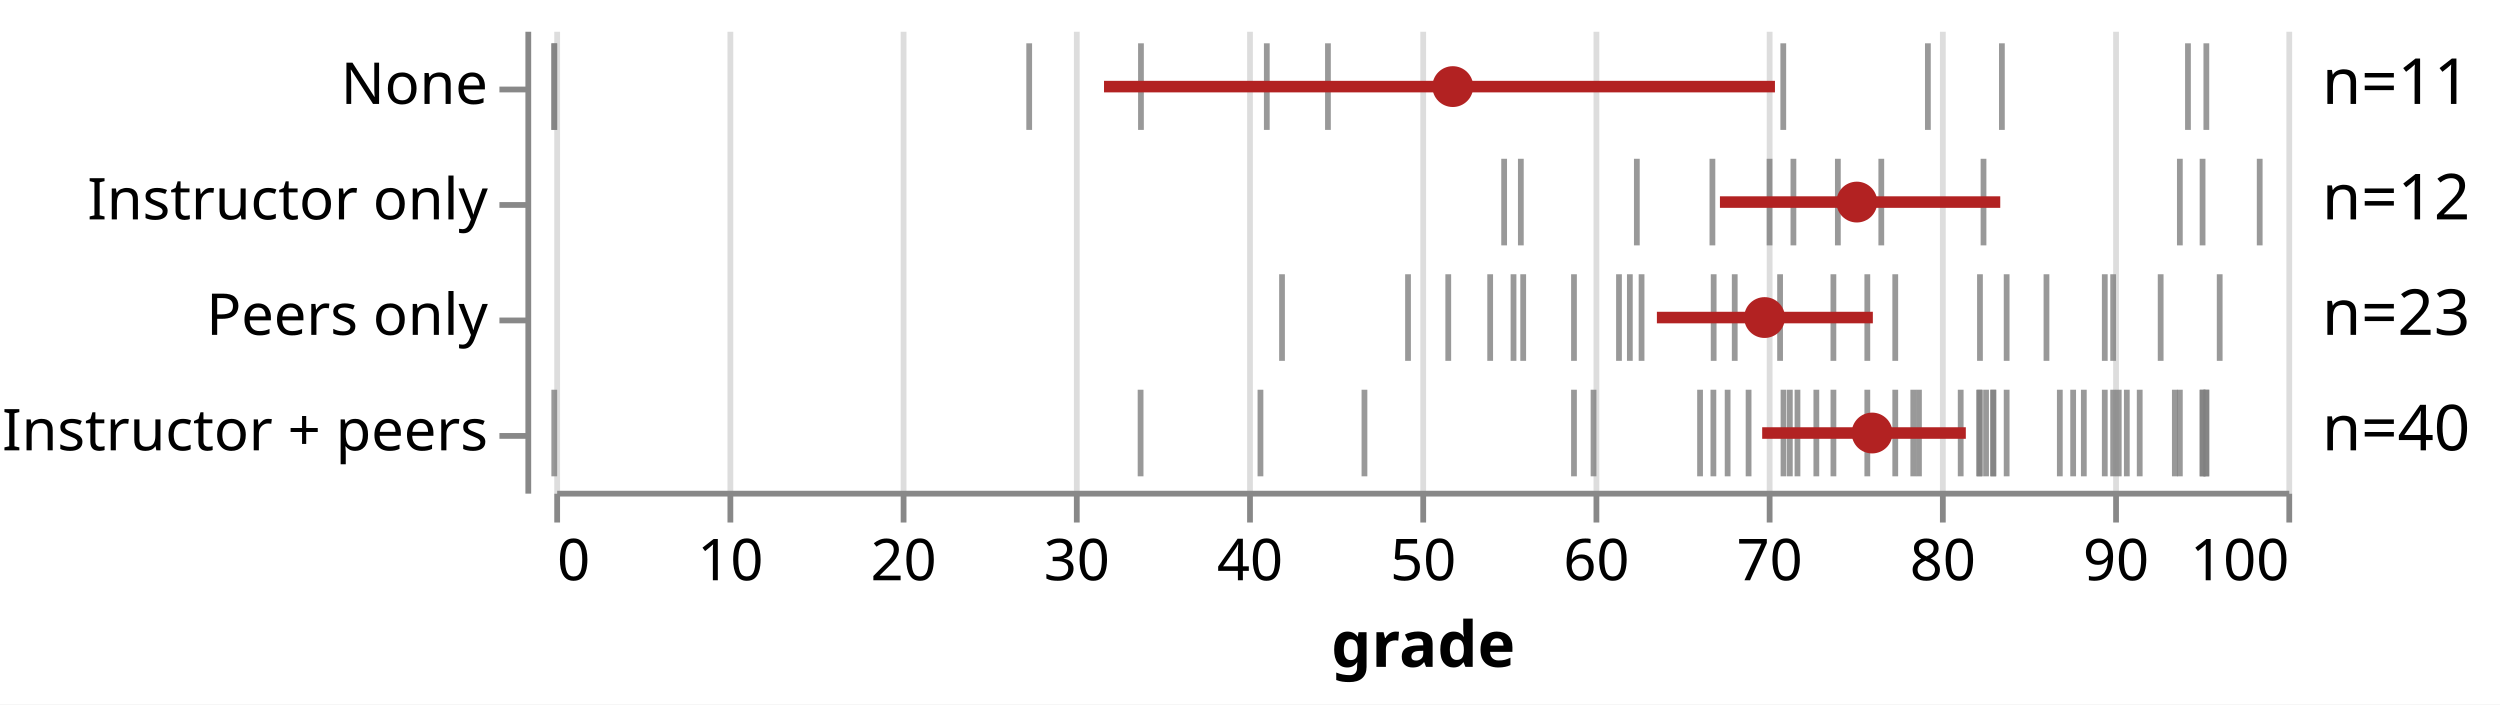
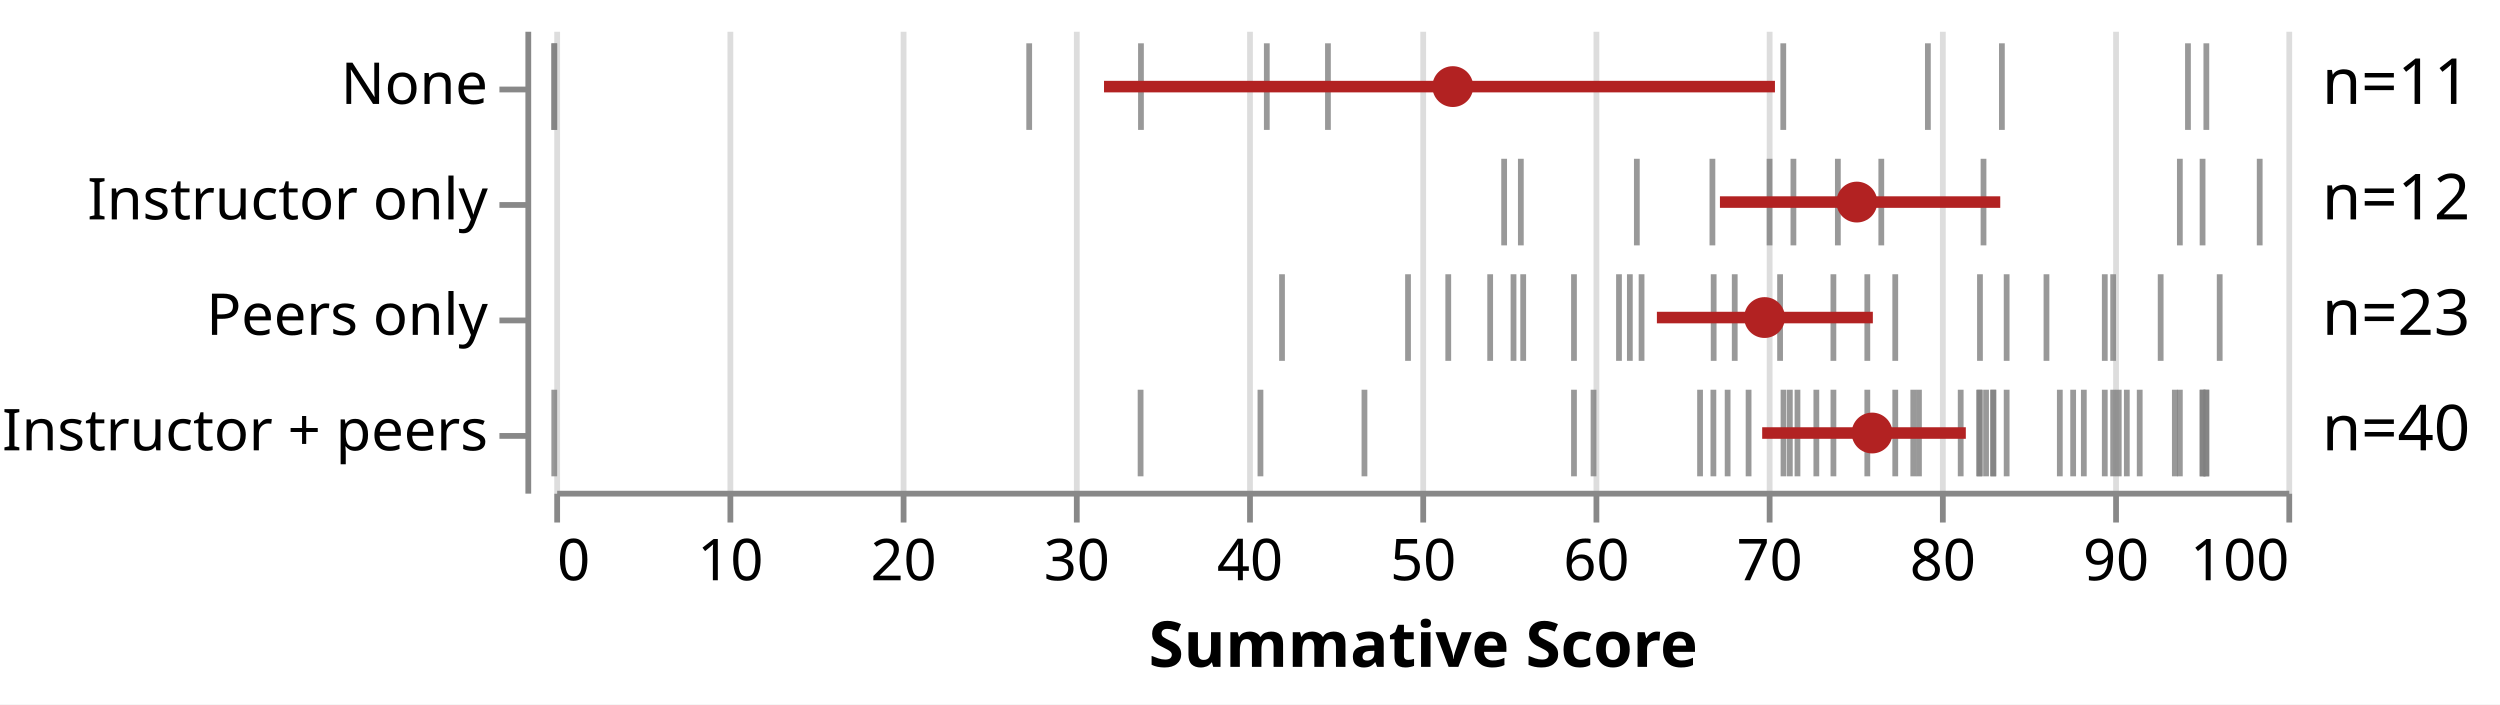
<svg xmlns="http://www.w3.org/2000/svg" id="group-grades" version="1.1" class="marks" width="433" height="122" viewBox="0 0 433 122">
  <rect width="433" height="122" fill="white" />
  <g fill="none" stroke-miterlimit="10" transform="translate(96,5)">
    <g class="mark-group role-frame root" role="graphics-object" aria-roledescription="group mark container">
      <g transform="translate(0,0)">
        <path class="background" aria-hidden="true" d="M0,0h0v0h0Z" />
        <g>
          <g class="mark-group role-scope concat_0_group" role="graphics-object" aria-roledescription="group mark container">
            <g transform="translate(0,0)">
              <path class="background" aria-hidden="true" d="M0,0h300v80h-300Z" />
              <g>
                <g class="mark-group role-axis" aria-hidden="true">
                  <g transform="translate(0.5,80.5)">
                    <path class="background" aria-hidden="true" d="M0,0h0v0h0Z" pointer-events="none" />
                    <g>
                      <g class="mark-rule role-axis-grid" pointer-events="none">
                        <line transform="translate(0,0)" x2="0" y2="-80" stroke="#ddd" stroke-width="1" opacity="1" />
                        <line transform="translate(30,0)" x2="0" y2="-80" stroke="#ddd" stroke-width="1" opacity="1" />
                        <line transform="translate(60,0)" x2="0" y2="-80" stroke="#ddd" stroke-width="1" opacity="1" />
                        <line transform="translate(90,0)" x2="0" y2="-80" stroke="#ddd" stroke-width="1" opacity="1" />
                        <line transform="translate(120,0)" x2="0" y2="-80" stroke="#ddd" stroke-width="1" opacity="1" />
                        <line transform="translate(150,0)" x2="0" y2="-80" stroke="#ddd" stroke-width="1" opacity="1" />
                        <line transform="translate(180,0)" x2="0" y2="-80" stroke="#ddd" stroke-width="1" opacity="1" />
                        <line transform="translate(210,0)" x2="0" y2="-80" stroke="#ddd" stroke-width="1" opacity="1" />
                        <line transform="translate(240,0)" x2="0" y2="-80" stroke="#ddd" stroke-width="1" opacity="1" />
                        <line transform="translate(270,0)" x2="0" y2="-80" stroke="#ddd" stroke-width="1" opacity="1" />
                        <line transform="translate(300,0)" x2="0" y2="-80" stroke="#ddd" stroke-width="1" opacity="1" />
                      </g>
                    </g>
                    <path class="foreground" aria-hidden="true" d="" pointer-events="none" display="none" />
                  </g>
                </g>
-                 <g class="mark-group role-axis" role="graphics-symbol" aria-roledescription="axis" aria-label="X-axis titled 'grade' for a linear scale with values from 0 to 100">
+                 <g class="mark-group role-axis" role="graphics-symbol" aria-roledescription="axis" aria-label="X-axis titled 'Summative Score' for a linear scale with values from 0 to 100">
                  <g transform="translate(0.5,80.5)">
                    <path class="background" aria-hidden="true" d="M0,0h0v0h0Z" pointer-events="none" />
                    <g>
                      <g class="mark-rule role-axis-tick" pointer-events="none">
                        <line transform="translate(0,0)" x2="0" y2="5" stroke="#888" stroke-width="1" opacity="1" />
                        <line transform="translate(30,0)" x2="0" y2="5" stroke="#888" stroke-width="1" opacity="1" />
                        <line transform="translate(60,0)" x2="0" y2="5" stroke="#888" stroke-width="1" opacity="1" />
                        <line transform="translate(90,0)" x2="0" y2="5" stroke="#888" stroke-width="1" opacity="1" />
                        <line transform="translate(120,0)" x2="0" y2="5" stroke="#888" stroke-width="1" opacity="1" />
                        <line transform="translate(150,0)" x2="0" y2="5" stroke="#888" stroke-width="1" opacity="1" />
                        <line transform="translate(180,0)" x2="0" y2="5" stroke="#888" stroke-width="1" opacity="1" />
                        <line transform="translate(210,0)" x2="0" y2="5" stroke="#888" stroke-width="1" opacity="1" />
                        <line transform="translate(240,0)" x2="0" y2="5" stroke="#888" stroke-width="1" opacity="1" />
                        <line transform="translate(270,0)" x2="0" y2="5" stroke="#888" stroke-width="1" opacity="1" />
                        <line transform="translate(300,0)" x2="0" y2="5" stroke="#888" stroke-width="1" opacity="1" />
                      </g>
                      <g class="mark-text role-axis-label" pointer-events="none">
                        <text text-anchor="start" transform="translate(0,15)" font-family="sans-serif" font-size="10px" fill="#000" opacity="1">0</text>
                        <text text-anchor="middle" transform="translate(30,15)" font-family="sans-serif" font-size="10px" fill="#000" opacity="1">10</text>
                        <text text-anchor="middle" transform="translate(60,15)" font-family="sans-serif" font-size="10px" fill="#000" opacity="1">20</text>
                        <text text-anchor="middle" transform="translate(90,15)" font-family="sans-serif" font-size="10px" fill="#000" opacity="1">30</text>
                        <text text-anchor="middle" transform="translate(120,15)" font-family="sans-serif" font-size="10px" fill="#000" opacity="1">40</text>
                        <text text-anchor="middle" transform="translate(150,15)" font-family="sans-serif" font-size="10px" fill="#000" opacity="1">50</text>
                        <text text-anchor="middle" transform="translate(180,15)" font-family="sans-serif" font-size="10px" fill="#000" opacity="1">60</text>
                        <text text-anchor="middle" transform="translate(210,15)" font-family="sans-serif" font-size="10px" fill="#000" opacity="1">70</text>
                        <text text-anchor="middle" transform="translate(240,15)" font-family="sans-serif" font-size="10px" fill="#000" opacity="1">80</text>
                        <text text-anchor="middle" transform="translate(270,15)" font-family="sans-serif" font-size="10px" fill="#000" opacity="1">90</text>
                        <text text-anchor="end" transform="translate(300,15)" font-family="sans-serif" font-size="10px" fill="#000" opacity="1">100</text>
                      </g>
                      <g class="mark-rule role-axis-domain" pointer-events="none">
                        <line transform="translate(0,0)" x2="300" y2="0" stroke="#888" stroke-width="1" opacity="1" />
                      </g>
                      <g class="mark-text role-axis-title" pointer-events="none">
-                         <text text-anchor="middle" transform="translate(150,30)" font-family="sans-serif" font-size="11px" font-weight="bold" fill="#000" opacity="1">grade</text>
+                         <text text-anchor="middle" transform="translate(150,30)" font-family="sans-serif" font-size="11px" font-weight="bold" fill="#000" opacity="1">Summative Score</text>
                      </g>
                    </g>
                    <path class="foreground" aria-hidden="true" d="" pointer-events="none" display="none" />
                  </g>
                </g>
                <g class="mark-group role-axis" role="graphics-symbol" aria-roledescription="axis" aria-label="Y-axis for a discrete scale with 4 values: None, Instructor only, Peers only, Instructor + peers">
                  <g transform="translate(-4.5,0.5)">
                    <path class="background" aria-hidden="true" d="M0,0h0v0h0Z" pointer-events="none" />
                    <g>
                      <g class="mark-rule role-axis-tick" pointer-events="none">
                        <line transform="translate(0,10)" x2="-5" y2="0" stroke="#888" stroke-width="1" opacity="1" />
                        <line transform="translate(0,30)" x2="-5" y2="0" stroke="#888" stroke-width="1" opacity="1" />
                        <line transform="translate(0,50)" x2="-5" y2="0" stroke="#888" stroke-width="1" opacity="1" />
                        <line transform="translate(0,70)" x2="-5" y2="0" stroke="#888" stroke-width="1" opacity="1" />
                      </g>
                      <g class="mark-text role-axis-label" pointer-events="none">
                        <text text-anchor="end" transform="translate(-7,12.5)" font-family="sans-serif" font-size="10px" fill="#000" opacity="1">None</text>
                        <text text-anchor="end" transform="translate(-7,32.5)" font-family="sans-serif" font-size="10px" fill="#000" opacity="1">Instructor only</text>
                        <text text-anchor="end" transform="translate(-7,52.5)" font-family="sans-serif" font-size="10px" fill="#000" opacity="1">Peers only</text>
                        <text text-anchor="end" transform="translate(-7,72.5)" font-family="sans-serif" font-size="10px" fill="#000" opacity="1">Instructor + peers</text>
                      </g>
                      <g class="mark-rule role-axis-domain" pointer-events="none">
                        <line transform="translate(0,0)" x2="0" y2="80" stroke="#888" stroke-width="1" opacity="1" />
                      </g>
                    </g>
                    <path class="foreground" aria-hidden="true" d="" pointer-events="none" display="none" />
                  </g>
                </g>
                <g class="mark-rect role-mark concat_0_layer_0_marks" role="graphics-object" aria-roledescription="rect mark container">
                  <path aria-label="grade: 95.38; group: None" role="graphics-symbol" aria-roledescription="tick" d="M285.64,2.5h1v15h-1Z" fill="grey" opacity="0.8" />
                  <path aria-label="grade: 86.92; group: Instructor + peers" role="graphics-symbol" aria-roledescription="tick" d="M260.26,62.5h1v15h-1Z" fill="grey" opacity="0.8" />
                  <path aria-label="grade: 90; group: Instructor + peers" role="graphics-symbol" aria-roledescription="tick" d="M269.5,62.5h1v15h-1Z" fill="grey" opacity="0.8" />
                  <path aria-label="grade: 49.29; group: Peers only" role="graphics-symbol" aria-roledescription="tick" d="M147.37,42.5h1v15h-1Z" fill="grey" opacity="0.8" />
                  <path aria-label="grade: 90; group: Peers only" role="graphics-symbol" aria-roledescription="tick" d="M269.5,42.5h1v15h-1Z" fill="grey" opacity="0.8" />
                  <path aria-label="grade: 33.85; group: Instructor + peers" role="graphics-symbol" aria-roledescription="tick" d="M101.05,62.5h1v15h-1Z" fill="grey" opacity="0.8" />
                  <path aria-label="grade: 87.69; group: Instructor + peers" role="graphics-symbol" aria-roledescription="tick" d="M262.57,62.5h1v15h-1Z" fill="grey" opacity="0.8" />
                  <path aria-label="grade: 0; group: None" role="graphics-symbol" aria-roledescription="tick" d="M-0.5,2.5h1v15h-1Z" fill="grey" opacity="0.8" />
                  <path aria-label="grade: 55.38; group: Peers only" role="graphics-symbol" aria-roledescription="tick" d="M165.64,42.5h1v15h-1Z" fill="grey" opacity="0.8" />
                  <path aria-label="grade: 82.31; group: Peers only" role="graphics-symbol" aria-roledescription="tick" d="M246.43,42.5h1v15h-1Z" fill="grey" opacity="0.8" />
                  <path aria-label="grade: 66.92; group: Instructor + peers" role="graphics-symbol" aria-roledescription="tick" d="M200.26,62.5h1v15h-1Z" fill="grey" opacity="0.8" />
                  <path aria-label="grade: 73.85; group: Instructor + peers" role="graphics-symbol" aria-roledescription="tick" d="M221.05,62.5h1v15h-1Z" fill="grey" opacity="0.8" />
                  <path aria-label="grade: 66.15; group: Instructor + peers" role="graphics-symbol" aria-roledescription="tick" d="M197.95,62.5h1v15h-1Z" fill="grey" opacity="0.8" />
                  <path aria-label="grade: 93.85; group: Instructor only" role="graphics-symbol" aria-roledescription="tick" d="M281.05,22.5h1v15h-1Z" fill="grey" opacity="0.8" />
                  <path aria-label="grade: 98.46; group: Instructor only" role="graphics-symbol" aria-roledescription="tick" d="M294.88,22.5h1v15h-1Z" fill="grey" opacity="0.8" />
                  <path aria-label="grade: 83.85; group: Instructor + peers" role="graphics-symbol" aria-roledescription="tick" d="M251.05,62.5h1v15h-1Z" fill="grey" opacity="0.8" />
                  <path aria-label="grade: 71.54; group: Instructor only" role="graphics-symbol" aria-roledescription="tick" d="M214.12,22.5h1v15h-1Z" fill="grey" opacity="0.8" />
                  <path aria-label="grade: 96.15; group: Peers only" role="graphics-symbol" aria-roledescription="tick" d="M287.95,42.5h1v15h-1Z" fill="grey" opacity="0.8" />
                  <path aria-label="grade: 82.31; group: Instructor + peers" role="graphics-symbol" aria-roledescription="tick" d="M246.43,62.5h1v15h-1Z" fill="grey" opacity="0.8" />
                  <path aria-label="grade: 95.38; group: Instructor + peers" role="graphics-symbol" aria-roledescription="tick" d="M285.64,62.5h1v15h-1Z" fill="grey" opacity="0.8" />
                  <path aria-label="grade: 86.15; group: Peers only" role="graphics-symbol" aria-roledescription="tick" d="M257.95,42.5h1v15h-1Z" fill="grey" opacity="0.8" />
                  <path aria-label="grade: 95.38; group: Instructor + peers" role="graphics-symbol" aria-roledescription="tick" d="M285.64,62.5h1v15h-1Z" fill="grey" opacity="0.8" />
                  <path aria-label="grade: 93.85; group: Instructor + peers" role="graphics-symbol" aria-roledescription="tick" d="M281.05,62.5h1v15h-1Z" fill="grey" opacity="0.8" />
                  <path aria-label="grade: 83.85; group: Peers only" role="graphics-symbol" aria-roledescription="tick" d="M251.05,42.5h1v15h-1Z" fill="grey" opacity="0.8" />
                  <path aria-label="grade: 78.46; group: Instructor + peers" role="graphics-symbol" aria-roledescription="tick" d="M234.88,62.5h1v15h-1Z" fill="grey" opacity="0.8" />
                  <path aria-label="grade: 40.77; group: Instructor + peers" role="graphics-symbol" aria-roledescription="tick" d="M121.81,62.5h1v15h-1Z" fill="grey" opacity="0.8" />
                  <path aria-label="grade: 60; group: Instructor + peers" role="graphics-symbol" aria-roledescription="tick" d="M179.5,62.5h1v15h-1Z" fill="grey" opacity="0.8" />
                  <path aria-label="grade: 70.77; group: Peers only" role="graphics-symbol" aria-roledescription="tick" d="M211.81,42.5h1v15h-1Z" fill="grey" opacity="0.8" />
                  <path aria-label="grade: 95.1612903; group: Instructor only" role="graphics-symbol" aria-roledescription="tick" d="M284.984,22.5h1v15h-1Z" fill="grey" opacity="0.8" />
                  <path aria-label="grade: 70.1612903; group: Instructor only" role="graphics-symbol" aria-roledescription="tick" d="M209.984,22.5h1v15h-1Z" fill="grey" opacity="0.8" />
                  <path aria-label="grade: 0; group: Instructor + peers" role="graphics-symbol" aria-roledescription="tick" d="M-0.5,62.5h1v15h-1Z" fill="grey" opacity="0.8" />
                  <path aria-label="grade: 92.7419355; group: Peers only" role="graphics-symbol" aria-roledescription="tick" d="M277.726,42.5h1v15h-1Z" fill="grey" opacity="0.8" />
                  <path aria-label="grade: 89.516129; group: Peers only" role="graphics-symbol" aria-roledescription="tick" d="M268.048,42.5h1v15h-1Z" fill="grey" opacity="0.8" />
                  <path aria-label="grade: 95.1612903; group: Instructor + peers" role="graphics-symbol" aria-roledescription="tick" d="M284.984,62.5h1v15h-1Z" fill="grey" opacity="0.8" />
                  <path aria-label="grade: 66.9354839; group: Peers only" role="graphics-symbol" aria-roledescription="tick" d="M200.306,42.5h1v15h-1Z" fill="grey" opacity="0.8" />
                  <path aria-label="grade: 82.2580645; group: Instructor + peers" role="graphics-symbol" aria-roledescription="tick" d="M246.274,62.5h1v15h-1Z" fill="grey" opacity="0.8" />
                  <path aria-label="grade: 88.3064516; group: Instructor + peers" role="graphics-symbol" aria-roledescription="tick" d="M264.419,62.5h1v15h-1Z" fill="grey" opacity="0.8" />
                  <path aria-label="grade: 91.5322581; group: Instructor + peers" role="graphics-symbol" aria-roledescription="tick" d="M274.097,62.5h1v15h-1Z" fill="grey" opacity="0.8" />
                  <path aria-label="grade: 67.7419355; group: Instructor + peers" role="graphics-symbol" aria-roledescription="tick" d="M202.726,62.5h1v15h-1Z" fill="grey" opacity="0.8" />
                  <path aria-label="grade: 83.0645161; group: Instructor + peers" role="graphics-symbol" aria-roledescription="tick" d="M248.694,62.5h1v15h-1Z" fill="grey" opacity="0.8" />
                  <path aria-label="grade: 27.4193548; group: None" role="graphics-symbol" aria-roledescription="tick" d="M81.758,2.5h1v15h-1Z" fill="grey" opacity="0.8" />
                  <path aria-label="grade: 77.41935484; group: Peers only" role="graphics-symbol" aria-roledescription="tick" d="M231.758,42.5h1v15h-1Z" fill="grey" opacity="0.8" />
                  <path aria-label="grade: 54.8387097; group: Instructor only" role="graphics-symbol" aria-roledescription="tick" d="M164.016,22.5h1v15h-1Z" fill="grey" opacity="0.8" />
                  <path aria-label="grade: 58.8709677; group: Peers only" role="graphics-symbol" aria-roledescription="tick" d="M176.113,42.5h1v15h-1Z" fill="grey" opacity="0.8" />
                  <path aria-label="grade: 62.0967742; group: Peers only" role="graphics-symbol" aria-roledescription="tick" d="M185.79,42.5h1v15h-1Z" fill="grey" opacity="0.8" />
                  <path aria-label="grade: 58.8709677; group: Instructor + peers" role="graphics-symbol" aria-roledescription="tick" d="M176.113,62.5h1v15h-1Z" fill="grey" opacity="0.8" />
                  <path aria-label="grade: 71.7741935; group: Instructor + peers" role="graphics-symbol" aria-roledescription="tick" d="M214.823,62.5h1v15h-1Z" fill="grey" opacity="0.8" />
                  <path aria-label="grade: 77.4193548; group: Instructor + peers" role="graphics-symbol" aria-roledescription="tick" d="M231.758,62.5h1v15h-1Z" fill="grey" opacity="0.8" />
                  <path aria-label="grade: 89.516129; group: Instructor + peers" role="graphics-symbol" aria-roledescription="tick" d="M268.048,62.5h1v15h-1Z" fill="grey" opacity="0.8" />
                  <path aria-label="grade: 95.1612903; group: Instructor + peers" role="graphics-symbol" aria-roledescription="tick" d="M284.984,62.5h1v15h-1Z" fill="grey" opacity="0.8" />
                  <path aria-label="grade: 82.6612903; group: Instructor + peers" role="graphics-symbol" aria-roledescription="tick" d="M247.484,62.5h1v15h-1Z" fill="grey" opacity="0.8" />
                  <path aria-label="grade: 51.6129032; group: Peers only" role="graphics-symbol" aria-roledescription="tick" d="M154.339,42.5h1v15h-1Z" fill="grey" opacity="0.8" />
                  <path aria-label="grade: 68.9516129; group: Instructor + peers" role="graphics-symbol" aria-roledescription="tick" d="M206.355,62.5h1v15h-1Z" fill="grey" opacity="0.8" />
                  <path aria-label="grade: 54.0322581; group: Peers only" role="graphics-symbol" aria-roledescription="tick" d="M161.597,42.5h1v15h-1Z" fill="grey" opacity="0.8" />
                  <path aria-label="grade: 76.6129032; group: Instructor only" role="graphics-symbol" aria-roledescription="tick" d="M229.339,22.5h1v15h-1Z" fill="grey" opacity="0.8" />
                  <path aria-label="grade: 0; group: None" role="graphics-symbol" aria-roledescription="tick" d="M-0.5,2.5h1v15h-1Z" fill="grey" opacity="0.8" />
                  <path aria-label="grade: 90.3225806; group: Instructor + peers" role="graphics-symbol" aria-roledescription="tick" d="M270.468,62.5h1v15h-1Z" fill="grey" opacity="0.8" />
                  <path aria-label="grade: 33.8709677; group: None" role="graphics-symbol" aria-roledescription="tick" d="M101.113,2.5h1v15h-1Z" fill="grey" opacity="0.8" />
                  <path aria-label="grade: 75.8064516; group: Peers only" role="graphics-symbol" aria-roledescription="tick" d="M226.919,42.5h1v15h-1Z" fill="grey" opacity="0.8" />
                  <path aria-label="grade: 46.7741935; group: Instructor + peers" role="graphics-symbol" aria-roledescription="tick" d="M139.823,62.5h1v15h-1Z" fill="grey" opacity="0.8" />
                  <path aria-label="grade: 70.9677419; group: Instructor + peers" role="graphics-symbol" aria-roledescription="tick" d="M212.403,62.5h1v15h-1Z" fill="grey" opacity="0.8" />
                  <path aria-label="grade: 75.8064516; group: Instructor + peers" role="graphics-symbol" aria-roledescription="tick" d="M226.919,62.5h1v15h-1Z" fill="grey" opacity="0.8" />
                  <path aria-label="grade: 62.5; group: Instructor only" role="graphics-symbol" aria-roledescription="tick" d="M187,22.5h1v15h-1Z" fill="grey" opacity="0.8" />
                  <path aria-label="grade: 93.5606061; group: Instructor + peers" role="graphics-symbol" aria-roledescription="tick" d="M280.182,62.5h1v15h-1Z" fill="grey" opacity="0.8" />
                  <path aria-label="grade: 78.7878788; group: Instructor + peers" role="graphics-symbol" aria-roledescription="tick" d="M235.864,62.5h1v15h-1Z" fill="grey" opacity="0.8" />
                  <path aria-label="grade: 74.1060606; group: Instructor only" role="graphics-symbol" aria-roledescription="tick" d="M221.818,22.5h1v15h-1Z" fill="grey" opacity="0.8" />
                  <path aria-label="grade: 81.1969697; group: Instructor + peers" role="graphics-symbol" aria-roledescription="tick" d="M243.091,62.5h1v15h-1Z" fill="grey" opacity="0.8" />
                  <path aria-label="grade: 79.3030303; group: None" role="graphics-symbol" aria-roledescription="tick" d="M237.409,2.5h1v15h-1Z" fill="grey" opacity="0.8" />
                  <path aria-label="grade: 90.7878788; group: Instructor + peers" role="graphics-symbol" aria-roledescription="tick" d="M271.864,62.5h1v15h-1Z" fill="grey" opacity="0.8" />
                  <path aria-label="grade: 83.0909091; group: Instructor + peers" role="graphics-symbol" aria-roledescription="tick" d="M248.773,62.5h1v15h-1Z" fill="grey" opacity="0.8" />
                  <path aria-label="grade: 94.3181818; group: None" role="graphics-symbol" aria-roledescription="tick" d="M282.455,2.5h1v15h-1Z" fill="grey" opacity="0.8" />
                  <path aria-label="grade: 73.8484848; group: Peers only" role="graphics-symbol" aria-roledescription="tick" d="M221.045,42.5h1v15h-1Z" fill="grey" opacity="0.8" />
                  <path aria-label="grade: 82.5151515; group: Instructor only" role="graphics-symbol" aria-roledescription="tick" d="M247.045,22.5h1v15h-1Z" fill="grey" opacity="0.8" />
                  <path aria-label="grade: 68.15151515; group: Peers only" role="graphics-symbol" aria-roledescription="tick" d="M203.955,42.5h1v15h-1Z" fill="grey" opacity="0.8" />
                  <path aria-label="grade: 61.469697; group: Peers only" role="graphics-symbol" aria-roledescription="tick" d="M183.909,42.5h1v15h-1Z" fill="grey" opacity="0.8" />
                  <path aria-label="grade: 42.0151515; group: Peers only" role="graphics-symbol" aria-roledescription="tick" d="M125.545,42.5h1v15h-1Z" fill="grey" opacity="0.8" />
                  <path aria-label="grade: 62.7727273; group: Peers only" role="graphics-symbol" aria-roledescription="tick" d="M187.818,42.5h1v15h-1Z" fill="grey" opacity="0.8" />
                  <path aria-label="grade: 44.6666667; group: None" role="graphics-symbol" aria-roledescription="tick" d="M133.5,2.5h1v15h-1Z" fill="grey" opacity="0.8" />
                  <path aria-label="grade: 66.8636364; group: Instructor only" role="graphics-symbol" aria-roledescription="tick" d="M200.091,22.5h1v15h-1Z" fill="grey" opacity="0.8" />
                  <path aria-label="grade: 83.5757576; group: None" role="graphics-symbol" aria-roledescription="tick" d="M250.227,2.5h1v15h-1Z" fill="grey" opacity="0.8" />
                  <path aria-label="grade: 41.1363636; group: None" role="graphics-symbol" aria-roledescription="tick" d="M122.909,2.5h1v15h-1Z" fill="grey" opacity="0.8" />
                  <path aria-label="grade: 71.3333333; group: Instructor + peers" role="graphics-symbol" aria-roledescription="tick" d="M213.5,62.5h1v15h-1Z" fill="grey" opacity="0.8" />
                  <path aria-label="grade: 72.8636364; group: Instructor + peers" role="graphics-symbol" aria-roledescription="tick" d="M218.091,62.5h1v15h-1Z" fill="grey" opacity="0.8" />
                  <path aria-label="grade: 70.9545455; group: None" role="graphics-symbol" aria-roledescription="tick" d="M212.364,2.5h1v15h-1Z" fill="grey" opacity="0.8" />
                  <path aria-label="grade: 55.8030303; group: Instructor only" role="graphics-symbol" aria-roledescription="tick" d="M166.909,22.5h1v15h-1Z" fill="grey" opacity="0.8" />
                  <path aria-label="grade: 55.9393939; group: Peers only" role="graphics-symbol" aria-roledescription="tick" d="M167.318,42.5h1v15h-1Z" fill="grey" opacity="0.8" />
                </g>
                <g class="mark-symbol role-mark concat_0_layer_1_marks" role="graphics-object" aria-roledescription="symbol mark container">
                  <path aria-label="Mean of grade: 51.874988; group: None" role="graphics-symbol" aria-roledescription="circle" transform="translate(155.625,10)" d="M3.536,0A3.536,3.536,0,1,1,-3.536,0A3.536,3.536,0,1,1,3.536,0" fill="firebrick" stroke-width="2" />
                  <path aria-label="Mean of grade: 76.08228836; group: Instructor + peers" role="graphics-symbol" aria-roledescription="circle" transform="translate(228.2469,70)" d="M3.536,0A3.536,3.536,0,1,1,-3.536,0A3.536,3.536,0,1,1,3.536,0" fill="firebrick" stroke-width="2" />
                  <path aria-label="Mean of grade: 69.8751838126; group: Peers only" role="graphics-symbol" aria-roledescription="circle" transform="translate(209.6256,50)" d="M3.536,0A3.536,3.536,0,1,1,-3.536,0A3.536,3.536,0,1,1,3.536,0" fill="firebrick" stroke-width="2" />
                  <path aria-label="Mean of grade: 75.201006025; group: Instructor only" role="graphics-symbol" aria-roledescription="circle" transform="translate(225.603,30)" d="M3.536,0A3.536,3.536,0,1,1,-3.536,0A3.536,3.536,0,1,1,3.536,0" fill="firebrick" stroke-width="2" />
                </g>
                <g class="mark-rule role-mark concat_0_layer_2_marks" role="graphics-object" aria-roledescription="rule mark container">
                  <line aria-label="grade: 31.738323902; group: None; upper_grade: 70.4739996009; Ci1 of grade: 70.4739996009; Ci0 of grade: 31.738323902; Mean of grade: 51.874988" role="graphics-symbol" aria-roledescription="errorbar" transform="translate(95.21497,10)" x2="116.207" y2="0" stroke="firebrick" stroke-width="2" />
                  <line aria-label="grade: 69.7364095904; group: Instructor + peers; upper_grade: 81.4934418442; Ci1 of grade: 81.4934418442; Ci0 of grade: 69.7364095904; Mean of grade: 76.08228836" role="graphics-symbol" aria-roledescription="errorbar" transform="translate(209.2092,70)" x2="35.271" y2="0" stroke="firebrick" stroke-width="2" />
                  <line aria-label="grade: 63.6578006085; group: Peers only; upper_grade: 76.1258592615; Ci1 of grade: 76.1258592615; Ci0 of grade: 63.6578006085; Mean of grade: 69.8751838126" role="graphics-symbol" aria-roledescription="errorbar" transform="translate(190.9734,50)" x2="37.404" y2="0" stroke="firebrick" stroke-width="2" />
                  <line aria-label="grade: 67.2972747894; group: Instructor only; upper_grade: 83.4808177904; Ci1 of grade: 83.4808177904; Ci0 of grade: 67.2972747894; Mean of grade: 75.201006025" role="graphics-symbol" aria-roledescription="errorbar" transform="translate(201.8918,30)" x2="48.551" y2="0" stroke="firebrick" stroke-width="2" />
                </g>
              </g>
              <path class="foreground" aria-hidden="true" d="" display="none" />
            </g>
          </g>
          <g class="mark-group role-scope concat_1_group" role="graphics-object" aria-roledescription="group mark container">
            <g transform="translate(309,0)">
              <path class="background" aria-hidden="true" d="M0,0h20v80h-20Z" />
              <g>
                <g class="mark-text role-mark concat_1_marks" role="graphics-object" aria-roledescription="text mark container">
                  <text aria-label="group: None; n: n=11" role="graphics-symbol" aria-roledescription="text mark" text-anchor="middle" transform="translate(10,13)" font-family="sans-serif" font-size="11px" fill="black">n=11</text>
                  <text aria-label="group: Instructor + peers; n: n=40" role="graphics-symbol" aria-roledescription="text mark" text-anchor="middle" transform="translate(10,73)" font-family="sans-serif" font-size="11px" fill="black">n=40</text>
                  <text aria-label="group: Peers only; n: n=23" role="graphics-symbol" aria-roledescription="text mark" text-anchor="middle" transform="translate(10,53)" font-family="sans-serif" font-size="11px" fill="black">n=23</text>
                  <text aria-label="group: Instructor only; n: n=12" role="graphics-symbol" aria-roledescription="text mark" text-anchor="middle" transform="translate(10,33)" font-family="sans-serif" font-size="11px" fill="black">n=12</text>
                </g>
              </g>
              <path class="foreground" aria-hidden="true" d="" display="none" />
            </g>
          </g>
        </g>
        <path class="foreground" aria-hidden="true" d="" display="none" />
      </g>
    </g>
  </g>
</svg>
